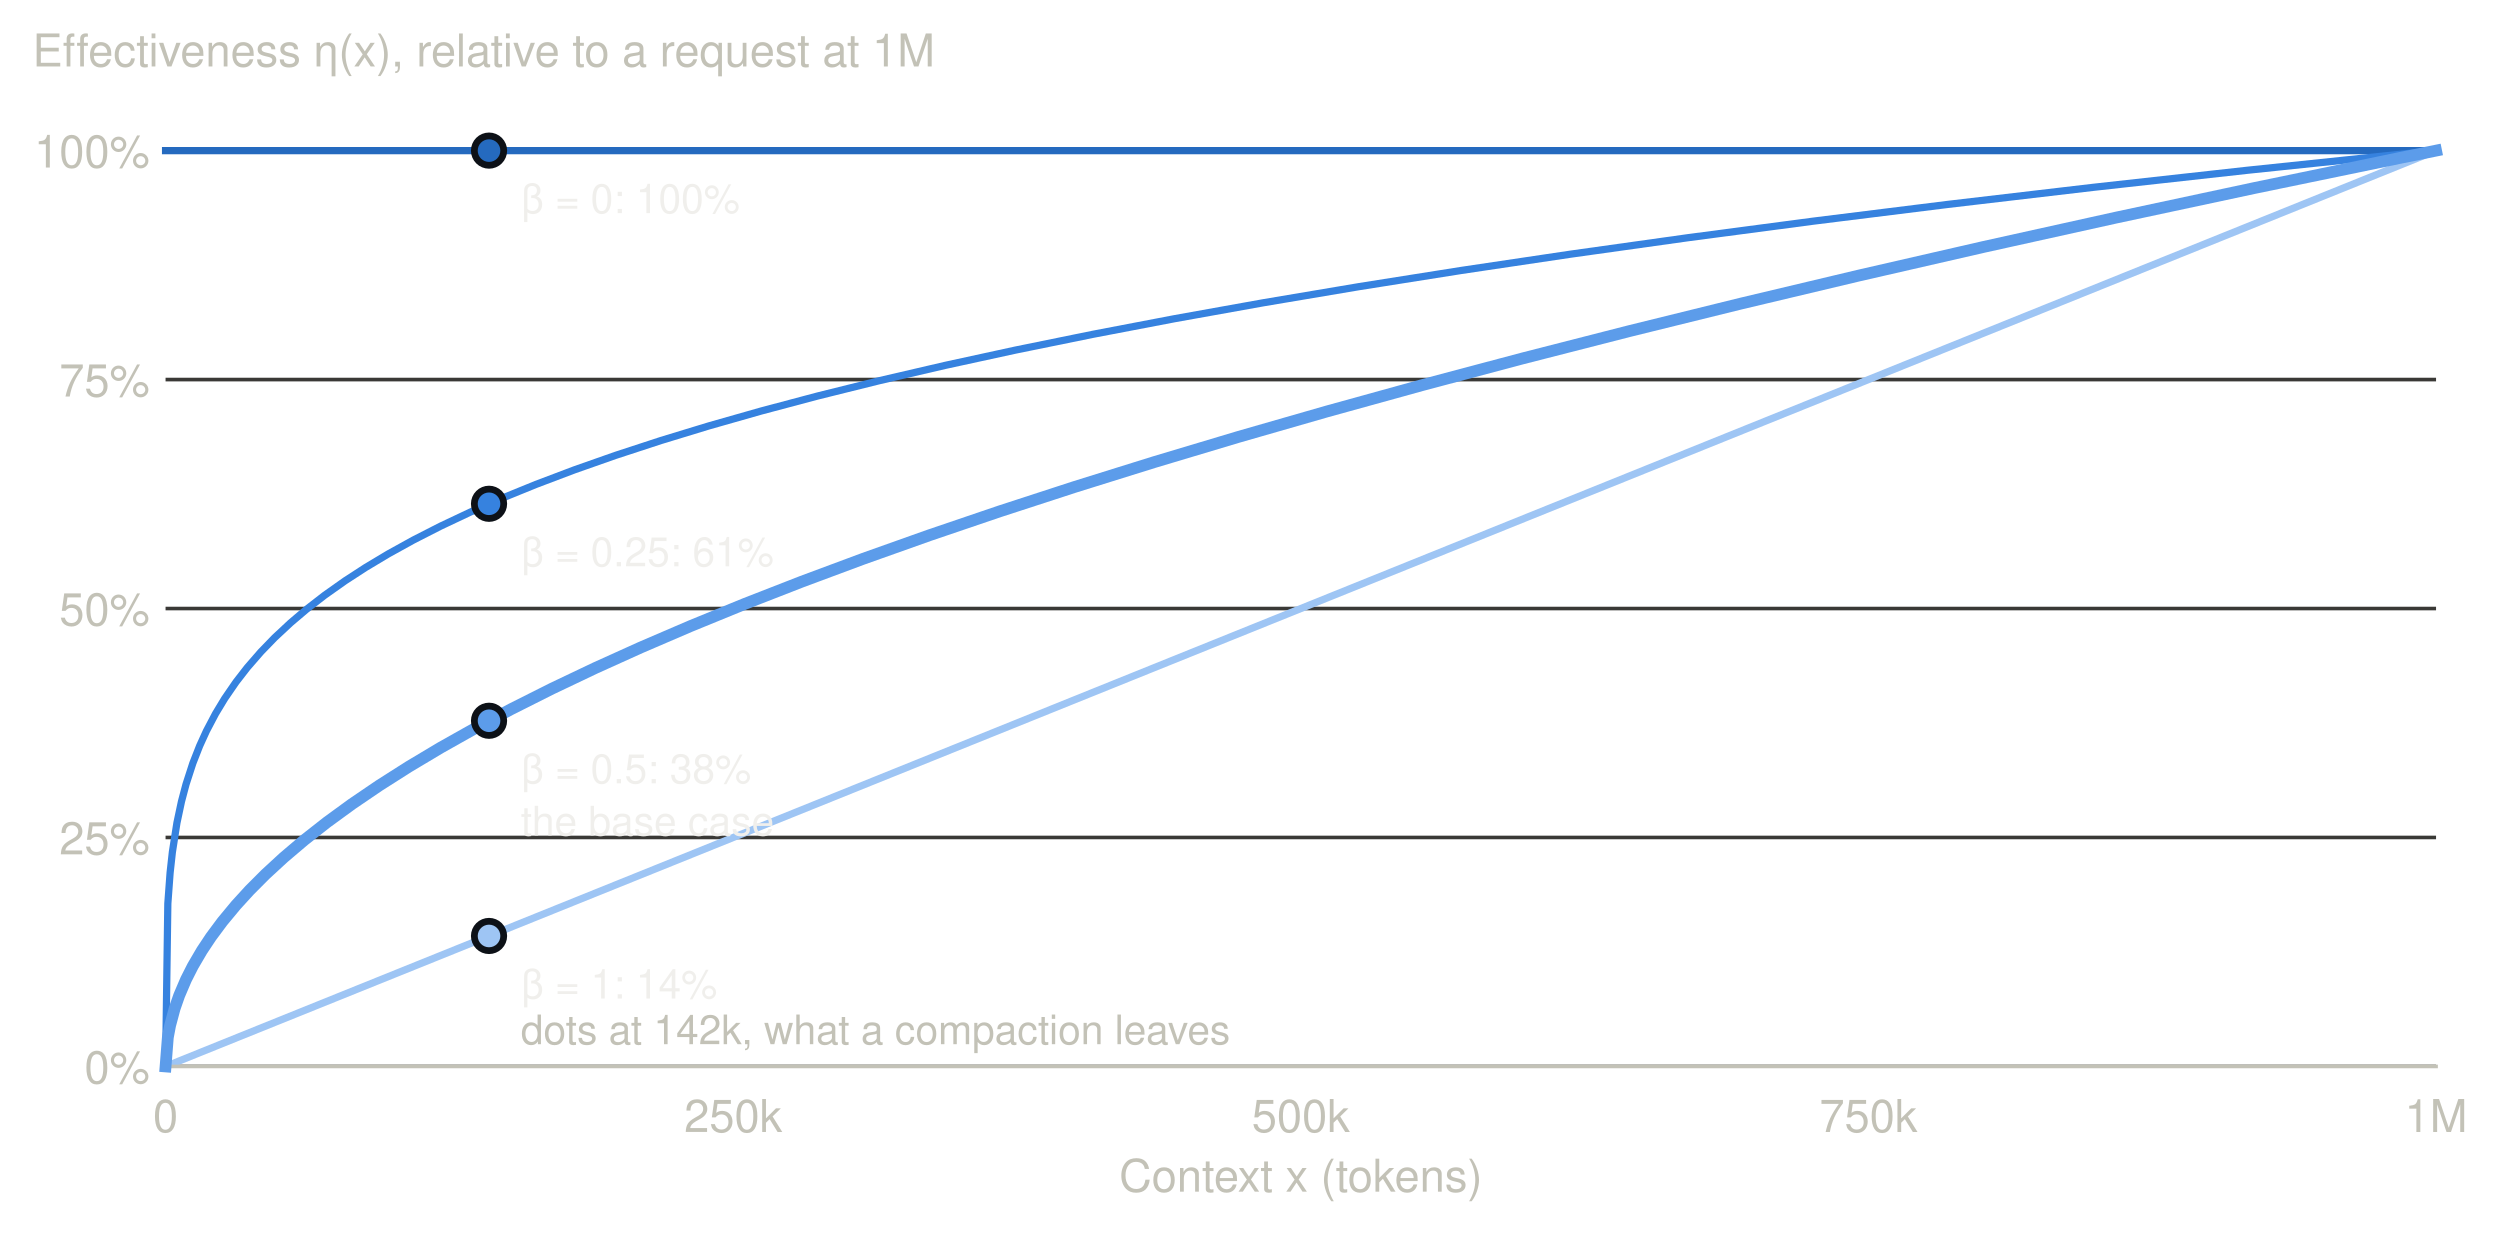
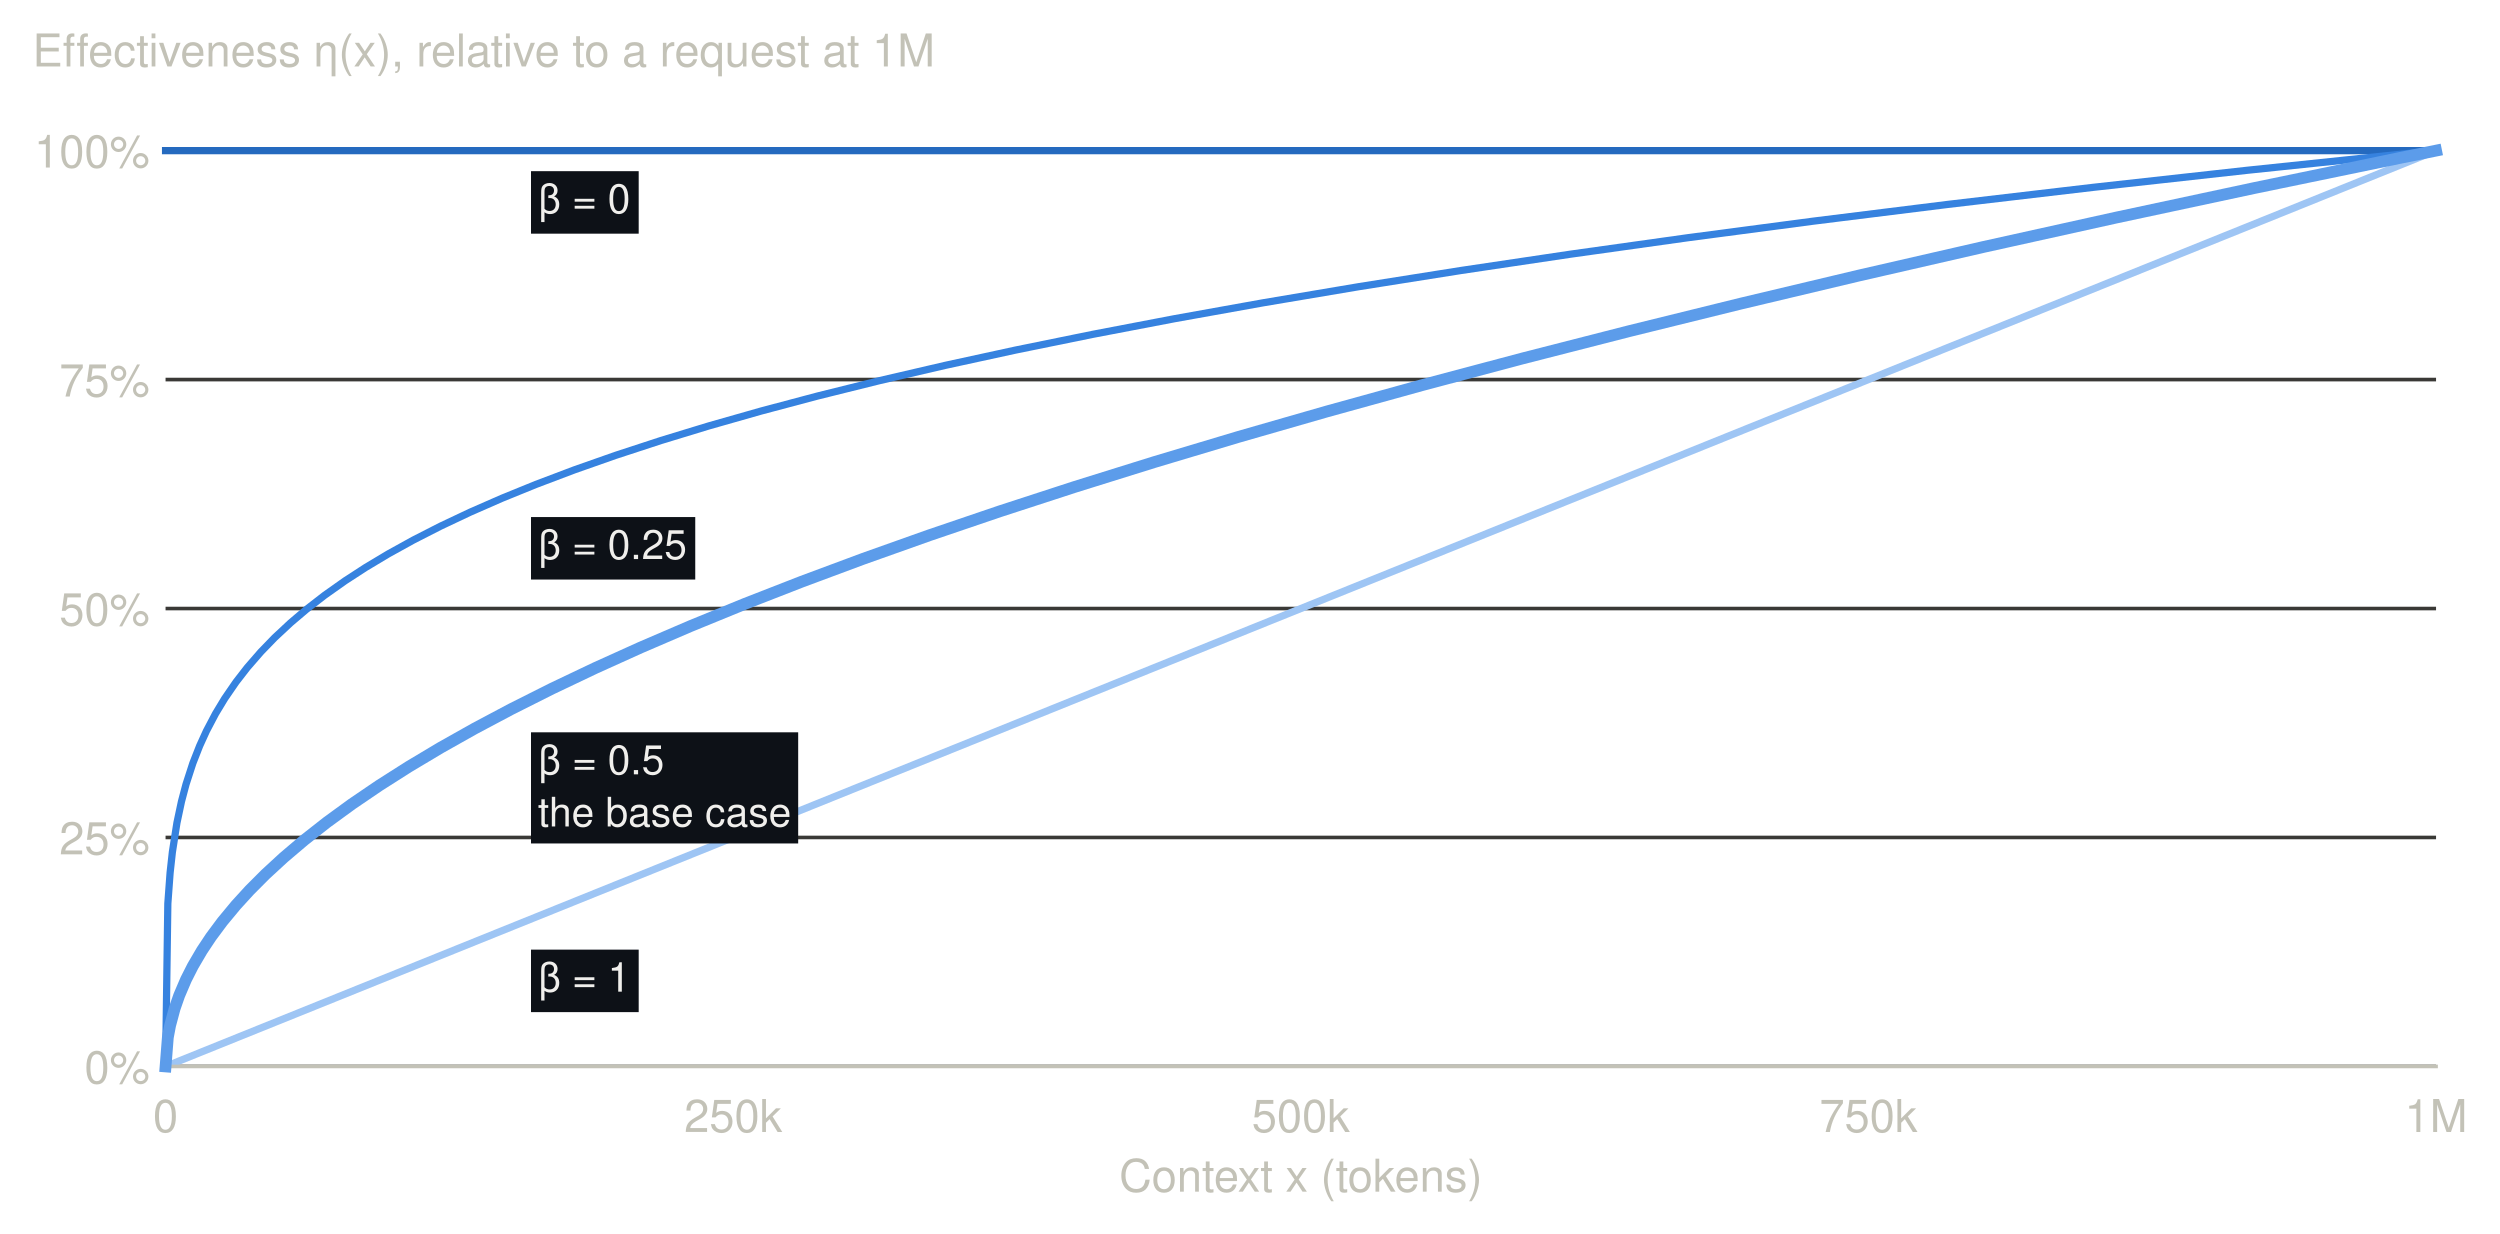
- <svg xmlns="http://www.w3.org/2000/svg" xmlns:xlink="http://www.w3.org/1999/xlink" width="552.965pt" height="272.823pt" viewBox="0 0 552.965 272.823" version="1.1">
+ <svg xmlns="http://www.w3.org/2000/svg" width="552.965pt" height="272.823pt" viewBox="0 0 552.965 272.823" version="1.1">
  <defs>
    <style type="text/css">*{stroke-linejoin: round; stroke-linecap: butt}</style>
  </defs>
  <g id="figure_1">
    <g id="patch_1">
      <path d="M 0 272.823  L 552.965 272.823  L 552.965 0  L 0 0  L 0 272.823  z " style="fill: none" />
    </g>
    <g id="axes_1">
      <g id="patch_2">
        <path d="M 36.62 235.883  L 538.82 235.883  L 538.82 25.211  L 36.62 25.211  L 36.62 235.883  z " style="fill: none" />
      </g>
      <g id="matplotlib.axis_1">
        <g id="xtick_1">
          <g id="line2d_1" />
          <g id="text_1">
            <text style="font-size: 10px; font-family: 'Helvetica', 'Arial', 'DejaVu Sans'; text-anchor: middle; fill: #c3c2b7" x="36.62" y="250.383" transform="rotate(-0 36.62 250.3833)">0</text>
          </g>
        </g>
        <g id="xtick_2">
          <g id="line2d_2" />
          <g id="text_2">
            <text style="font-size: 10px; font-family: 'Helvetica', 'Arial', 'DejaVu Sans'; text-anchor: middle; fill: #c3c2b7" x="162.17" y="250.383" transform="rotate(-0 162.17 250.3833)">250k</text>
          </g>
        </g>
        <g id="xtick_3">
          <g id="line2d_3" />
          <g id="text_3">
            <text style="font-size: 10px; font-family: 'Helvetica', 'Arial', 'DejaVu Sans'; text-anchor: middle; fill: #c3c2b7" x="287.72" y="250.383" transform="rotate(-0 287.72 250.3833)">500k</text>
          </g>
        </g>
        <g id="xtick_4">
          <g id="line2d_4" />
          <g id="text_4">
            <text style="font-size: 10px; font-family: 'Helvetica', 'Arial', 'DejaVu Sans'; text-anchor: middle; fill: #c3c2b7" x="413.27" y="250.383" transform="rotate(-0 413.27 250.3833)">750k</text>
          </g>
        </g>
        <g id="xtick_5">
          <g id="line2d_5" />
          <g id="text_5">
            <text style="font-size: 10px; font-family: 'Helvetica', 'Arial', 'DejaVu Sans'; text-anchor: middle; fill: #c3c2b7" x="538.82" y="250.383" transform="rotate(-0 538.82 250.3833)">1M</text>
          </g>
        </g>
        <g id="text_6">
          <text style="font-size: 10px; font-family: 'Helvetica', 'Arial', 'DejaVu Sans'; text-anchor: middle; fill: #c3c2b7" x="287.72" y="263.582" transform="rotate(-0 287.72 263.5825)">Context x (tokens)</text>
        </g>
      </g>
      <g id="matplotlib.axis_2">
        <g id="ytick_1">
          <g id="line2d_6">
            <path d="M 36.62 235.883  L 538.82 235.883  " clip-path="url(#p0b7dc274f1)" style="fill: none; stroke: #3a3936; stroke-width: 0.8; stroke-linecap: square" />
          </g>
          <g id="line2d_7" />
          <g id="text_7">
            <text style="font-size: 10px; font-family: 'Helvetica', 'Arial', 'DejaVu Sans'; text-anchor: end; fill: #c3c2b7" x="33.12" y="239.633" transform="rotate(-0 33.12 239.6333)">0%</text>
          </g>
        </g>
        <g id="ytick_2">
          <g id="line2d_8">
            <path d="M 36.62 185.241  L 538.82 185.241  " clip-path="url(#p0b7dc274f1)" style="fill: none; stroke: #3a3936; stroke-width: 0.8; stroke-linecap: square" />
          </g>
          <g id="line2d_9" />
          <g id="text_8">
            <text style="font-size: 10px; font-family: 'Helvetica', 'Arial', 'DejaVu Sans'; text-anchor: end; fill: #c3c2b7" x="33.12" y="188.991" transform="rotate(-0 33.12 188.9909)">25%</text>
          </g>
        </g>
        <g id="ytick_3">
          <g id="line2d_10">
            <path d="M 36.62 134.599  L 538.82 134.599  " clip-path="url(#p0b7dc274f1)" style="fill: none; stroke: #3a3936; stroke-width: 0.8; stroke-linecap: square" />
          </g>
          <g id="line2d_11" />
          <g id="text_9">
            <text style="font-size: 10px; font-family: 'Helvetica', 'Arial', 'DejaVu Sans'; text-anchor: end; fill: #c3c2b7" x="33.12" y="138.349" transform="rotate(-0 33.12 138.3486)">50%</text>
          </g>
        </g>
        <g id="ytick_4">
          <g id="line2d_12">
            <path d="M 36.62 83.956  L 538.82 83.956  " clip-path="url(#p0b7dc274f1)" style="fill: none; stroke: #3a3936; stroke-width: 0.8; stroke-linecap: square" />
          </g>
          <g id="line2d_13" />
          <g id="text_10">
            <text style="font-size: 10px; font-family: 'Helvetica', 'Arial', 'DejaVu Sans'; text-anchor: end; fill: #c3c2b7" x="33.12" y="87.706" transform="rotate(-0 33.12 87.70633)">75%</text>
          </g>
        </g>
        <g id="ytick_5">
          <g id="line2d_14">
            <path d="M 36.62 33.314  L 538.82 33.314  " clip-path="url(#p0b7dc274f1)" style="fill: none; stroke: #3a3936; stroke-width: 0.8; stroke-linecap: square" />
          </g>
          <g id="line2d_15" />
          <g id="text_11">
            <text style="font-size: 10px; font-family: 'Helvetica', 'Arial', 'DejaVu Sans'; text-anchor: end; fill: #c3c2b7" x="33.12" y="37.064" transform="rotate(-0 33.12 37.06402)">100%</text>
          </g>
        </g>
        <g id="text_12">
          <text style="font-size: 10px; font-family: 'Helvetica', 'Arial', 'DejaVu Sans'; text-anchor: start; fill: #c3c2b7" x="7.2" y="14.7" transform="rotate(-0 7.2 14.7)">Effectiveness η(x), relative to a request at 1M</text>
        </g>
      </g>
      <g id="line2d_16">
        <path d="M 36.62 33.314  L 538.82 33.314  L 538.82 33.314  " style="fill: none; stroke: #256abf; stroke-width: 1.6; stroke-linecap: square" />
      </g>
      <g id="line2d_17">
        <path d="M 36.62 235.883  L 37.123 199.852  L 37.625 193.034  L 38.128 188.463  L 39.134 182.004  L 40.139 177.275  L 41.144 173.475  L 42.652 168.821  L 44.161 164.974  L 45.669 161.667  L 47.679 157.849  L 49.69 154.521  L 52.204 150.863  L 54.717 147.625  L 57.734 144.157  L 60.75 141.043  L 64.269 137.76  L 67.788 134.777  L 71.809 131.662  L 76.334 128.462  L 80.858 125.526  L 85.885 122.516  L 91.415 119.46  L 97.447 116.38  L 103.982 113.292  L 111.02 110.209  L 118.561 107.139  L 127.106 103.906  L 136.155 100.723  L 146.209 97.432  L 156.766 94.212  L 168.328 90.92  L 180.896 87.579  L 194.469 84.208  L 209.047 80.821  L 224.631 77.43  L 241.723 73.946  L 259.82 70.486  L 279.425 66.968  L 300.539 63.41  L 323.161 59.827  L 347.29 56.232  L 373.431 52.567  L 401.079 48.916  L 430.739 45.223  L 462.912 41.445  L 497.096 37.659  L 533.793 33.823  L 538.82 33.314  L 538.82 33.314  " style="fill: none; stroke: #3682df; stroke-width: 1.6; stroke-linecap: square" />
      </g>
      <g id="line2d_18">
        <path d="M 36.62 235.883  L 538.82 33.314  L 538.82 33.314  " style="fill: none; stroke: #9ec5f4; stroke-width: 1.6; stroke-linecap: square" />
      </g>
      <g id="patch_3">
        <path d="M 36.62 235.883  L 538.82 235.883  " style="fill: none; stroke: #c3c2b7; stroke-width: 0.8; stroke-linejoin: miter; stroke-linecap: square" />
      </g>
-       <g id="text_13">
-         <text style="font-size: 9px; font-family: 'Helvetica', 'Arial', 'DejaVu Sans'; text-anchor: start; fill: #f0efec" x="115.198" y="47.15" transform="rotate(-0 115.1978 47.14991)">β = 0: 100%</text>
-       </g>
-       <g id="text_14">
-         <text style="font-size: 9px; font-family: 'Helvetica', 'Arial', 'DejaVu Sans'; text-anchor: start; fill: #f0efec" x="115.198" y="125.267" transform="rotate(-0 115.1978 125.267)">β = 0.25: 61%</text>
-       </g>
      <g id="line2d_19">
        <path d="M 36.62 235.883  L 37.123 229.474  L 37.625 226.82  L 38.631 223.065  L 39.636 220.184  L 41.144 216.656  L 42.652 213.682  L 44.663 210.247  L 46.674 207.221  L 49.188 203.838  L 52.204 200.199  L 55.22 196.899  L 58.739 193.371  L 62.761 189.667  L 67.285 185.827  L 72.312 181.88  L 77.842 177.847  L 83.874 173.746  L 90.409 169.588  L 97.447 165.384  L 104.988 161.142  L 113.031 156.868  L 122.079 152.32  L 131.631 147.774  L 141.685 143.229  L 152.744 138.475  L 164.809 133.54  L 177.377 128.64  L 190.95 123.588  L 205.528 118.404  L 221.112 113.104  L 237.701 107.703  L 255.296 102.213  L 273.896 96.644  L 293.501 91.006  L 314.615 85.169  L 336.734 79.288  L 360.361 73.241  L 384.993 67.167  L 411.134 60.951  L 438.782 54.609  L 467.939 48.153  L 498.604 41.594  L 530.777 34.943  L 538.82 33.314  L 538.82 33.314  " style="fill: none; stroke: #5c9cea; stroke-width: 2.6; stroke-linecap: square" />
      </g>
+       <g id="text_13">
+         <g id="patch_4">
+           <path d="M 117.451 51.684  L 141.27 51.684  L 141.27 37.861  L 117.451 37.861  z " style="fill: #0d1117" />
+         </g>
+         <text style="font-size: 9px; font-family: 'Helvetica', 'Arial', 'DejaVu Sans'; text-anchor: start; fill: #f0efec" x="118.981" y="47.15" transform="rotate(-0 118.9808 47.14991)">β = 0</text>
+       </g>
+       <g id="text_14">
+         <g id="patch_5">
+           <path d="M 117.451 128.188  L 153.78 128.188  L 153.78 114.365  L 117.451 114.365  z " style="fill: #0d1117" />
+         </g>
+         <text style="font-size: 9px; font-family: 'Helvetica', 'Arial', 'DejaVu Sans'; text-anchor: start; fill: #f0efec" x="118.981" y="123.654" transform="rotate(-0 118.9808 123.6536)">β = 0.25</text>
+       </g>
      <g id="text_15">
-         <text style="font-size: 9px; font-family: 'Helvetica', 'Arial', 'DejaVu Sans'; fill: #f0efec" transform="translate(115.1978 173.2597)">β = 0.5: 38%</text>
-         <text style="font-size: 9px; font-family: 'Helvetica', 'Arial', 'DejaVu Sans'; fill: #f0efec" transform="translate(115.1978 184.7941)">the base case</text>
+         <g id="patch_6">
+           <path d="M 117.451 186.562  L 176.546 186.562  L 176.546 161.976  L 117.451 161.976  z " style="fill: #0d1117" />
+         </g>
+         <text style="font-size: 9px; font-family: 'Helvetica', 'Arial', 'DejaVu Sans'; fill: #f0efec" transform="translate(118.9808 171.2644)">β = 0.5</text>
+         <text style="font-size: 9px; font-family: 'Helvetica', 'Arial', 'DejaVu Sans'; fill: #f0efec" transform="translate(118.9808 182.7988)">the base case</text>
      </g>
      <g id="text_16">
-         <text style="font-size: 9px; font-family: 'Helvetica', 'Arial', 'DejaVu Sans'; text-anchor: start; fill: #f0efec" x="115.198" y="220.86" transform="rotate(-0 115.1978 220.8597)">β = 1: 14%</text>
-       </g>
-       <g id="text_17">
-         <text style="font-size: 9px; font-family: 'Helvetica', 'Arial', 'DejaVu Sans'; text-anchor: start; fill: #c3c2b7" x="115.198" y="230.969" transform="rotate(-0 115.1978 230.9688)">dots at 142k, what a compaction leaves</text>
-       </g>
-       <g id="line2d_20">
-         <defs>
-           <path id="m44c12507e1" d="M 0 3.25  C 0.862 3.25 1.689 2.908 2.298 2.298  C 2.908 1.689 3.25 0.862 3.25 0  C 3.25 -0.862 2.908 -1.689 2.298 -2.298  C 1.689 -2.908 0.862 -3.25 0 -3.25  C -0.862 -3.25 -1.689 -2.908 -2.298 -2.298  C -2.908 -1.689 -3.25 -0.862 -3.25 0  C -3.25 0.862 -2.908 1.689 -2.298 2.298  C -1.689 2.908 -0.862 3.25 0 3.25  z " style="stroke: #0d1117; stroke-width: 1.5" />
-         </defs>
-         <g clip-path="url(#p0b7dc274f1)">
-           <use xlink:href="#m44c12507e1" x="108.167" y="33.314" style="fill: #256abf; stroke: #0d1117; stroke-width: 1.5" />
+         <g id="patch_7">
+           <path d="M 117.451 223.868  L 141.27 223.868  L 141.27 210.045  L 117.451 210.045  z " style="fill: #0d1117" />
        </g>
-       </g>
-       <g id="line2d_21">
-         <defs>
-           <path id="mf8135c795e" d="M 0 3.25  C 0.862 3.25 1.689 2.908 2.298 2.298  C 2.908 1.689 3.25 0.862 3.25 0  C 3.25 -0.862 2.908 -1.689 2.298 -2.298  C 1.689 -2.908 0.862 -3.25 0 -3.25  C -0.862 -3.25 -1.689 -2.908 -2.298 -2.298  C -2.908 -1.689 -3.25 -0.862 -3.25 0  C -3.25 0.862 -2.908 1.689 -2.298 2.298  C -1.689 2.908 -0.862 3.25 0 3.25  z " style="stroke: #0d1117; stroke-width: 1.5" />
-         </defs>
-         <g clip-path="url(#p0b7dc274f1)">
-           <use xlink:href="#mf8135c795e" x="108.167" y="111.431" style="fill: #3682df; stroke: #0d1117; stroke-width: 1.5" />
-         </g>
-       </g>
-       <g id="line2d_22">
-         <defs>
-           <path id="m4dec9228c2" d="M 0 3.25  C 0.862 3.25 1.689 2.908 2.298 2.298  C 2.908 1.689 3.25 0.862 3.25 0  C 3.25 -0.862 2.908 -1.689 2.298 -2.298  C 1.689 -2.908 0.862 -3.25 0 -3.25  C -0.862 -3.25 -1.689 -2.908 -2.298 -2.298  C -2.908 -1.689 -3.25 -0.862 -3.25 0  C -3.25 0.862 -2.908 1.689 -2.298 2.298  C -1.689 2.908 -0.862 3.25 0 3.25  z " style="stroke: #0d1117; stroke-width: 1.5" />
-         </defs>
-         <g clip-path="url(#p0b7dc274f1)">
-           <use xlink:href="#m4dec9228c2" x="108.167" y="159.424" style="fill: #5c9cea; stroke: #0d1117; stroke-width: 1.5" />
-         </g>
-       </g>
-       <g id="line2d_23">
-         <defs>
-           <path id="m7734310572" d="M 0 3.25  C 0.862 3.25 1.689 2.908 2.298 2.298  C 2.908 1.689 3.25 0.862 3.25 0  C 3.25 -0.862 2.908 -1.689 2.298 -2.298  C 1.689 -2.908 0.862 -3.25 0 -3.25  C -0.862 -3.25 -1.689 -2.908 -2.298 -2.298  C -2.908 -1.689 -3.25 -0.862 -3.25 0  C -3.25 0.862 -2.908 1.689 -2.298 2.298  C -1.689 2.908 -0.862 3.25 0 3.25  z " style="stroke: #0d1117; stroke-width: 1.5" />
-         </defs>
-         <g clip-path="url(#p0b7dc274f1)">
-           <use xlink:href="#m7734310572" x="108.167" y="207.024" style="fill: #9ec5f4; stroke: #0d1117; stroke-width: 1.5" />
-         </g>
+         <text style="font-size: 9px; font-family: 'Helvetica', 'Arial', 'DejaVu Sans'; text-anchor: start; fill: #f0efec" x="118.981" y="219.334" transform="rotate(-0 118.9808 219.3338)">β = 1</text>
      </g>
    </g>
  </g>
  <defs>
    <clipPath id="p0b7dc274f1">
      <rect x="36.62" y="25.211" width="502.2" height="210.672" />
    </clipPath>
  </defs>
</svg>
